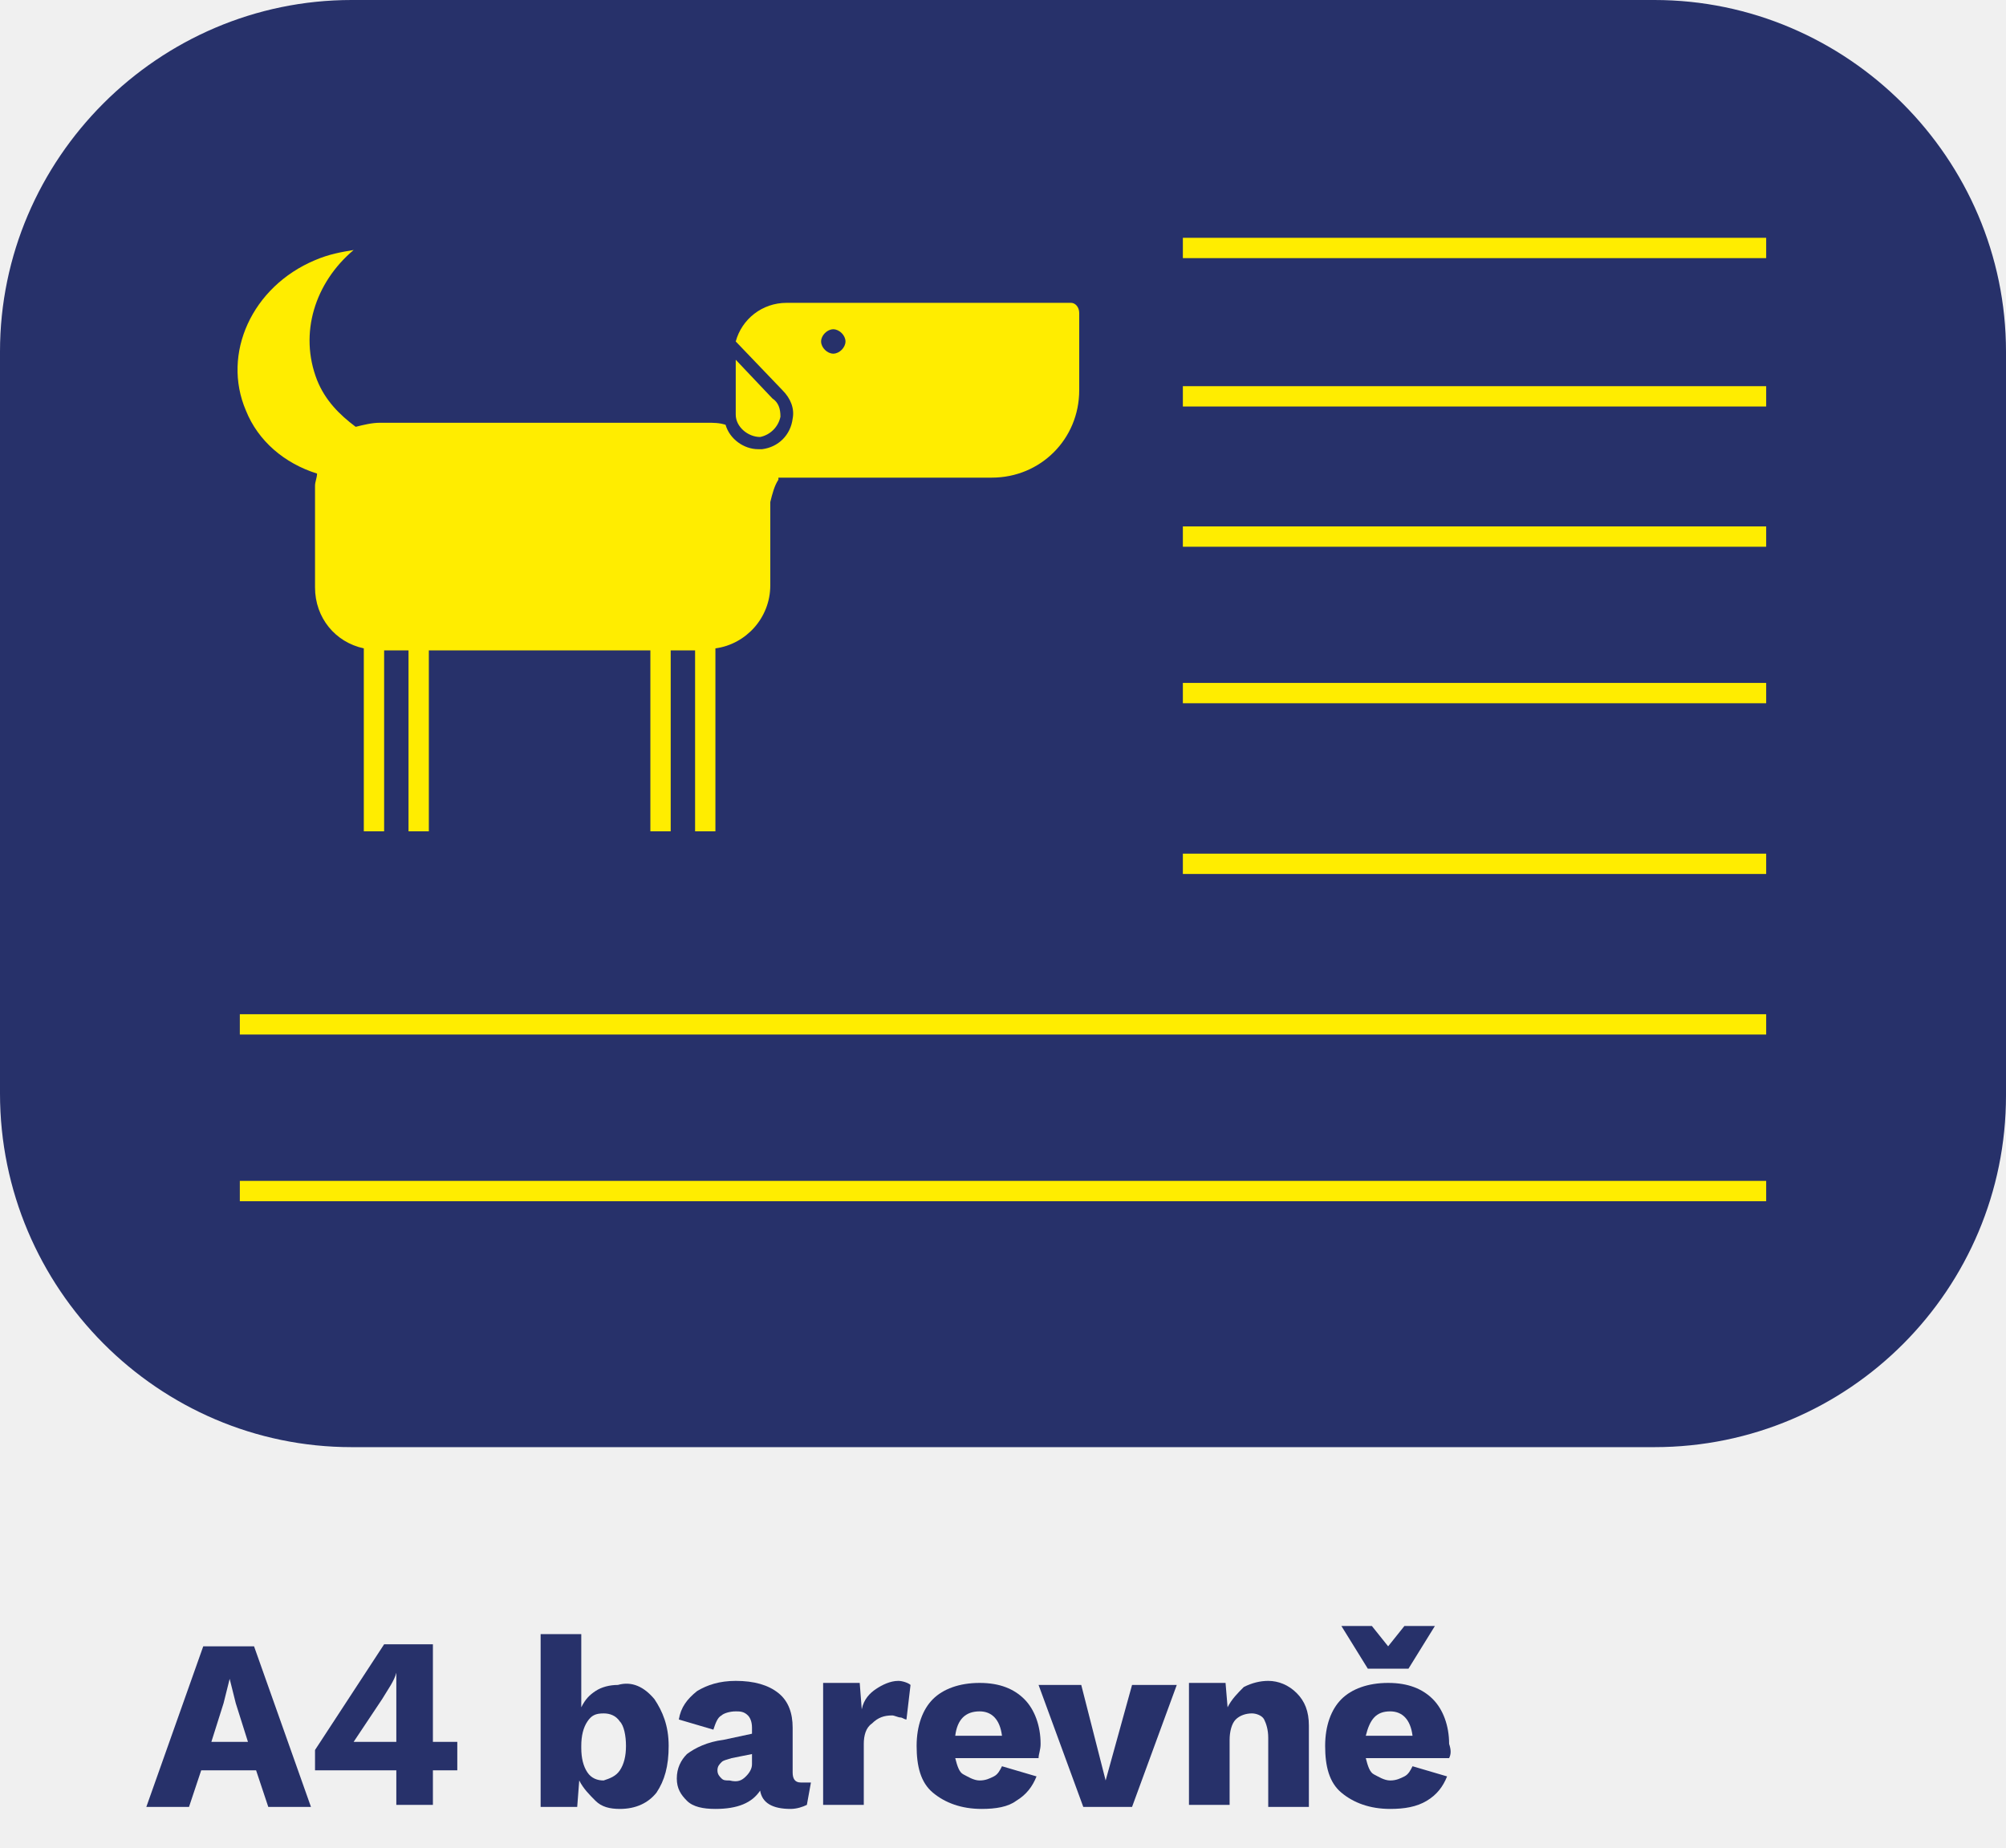
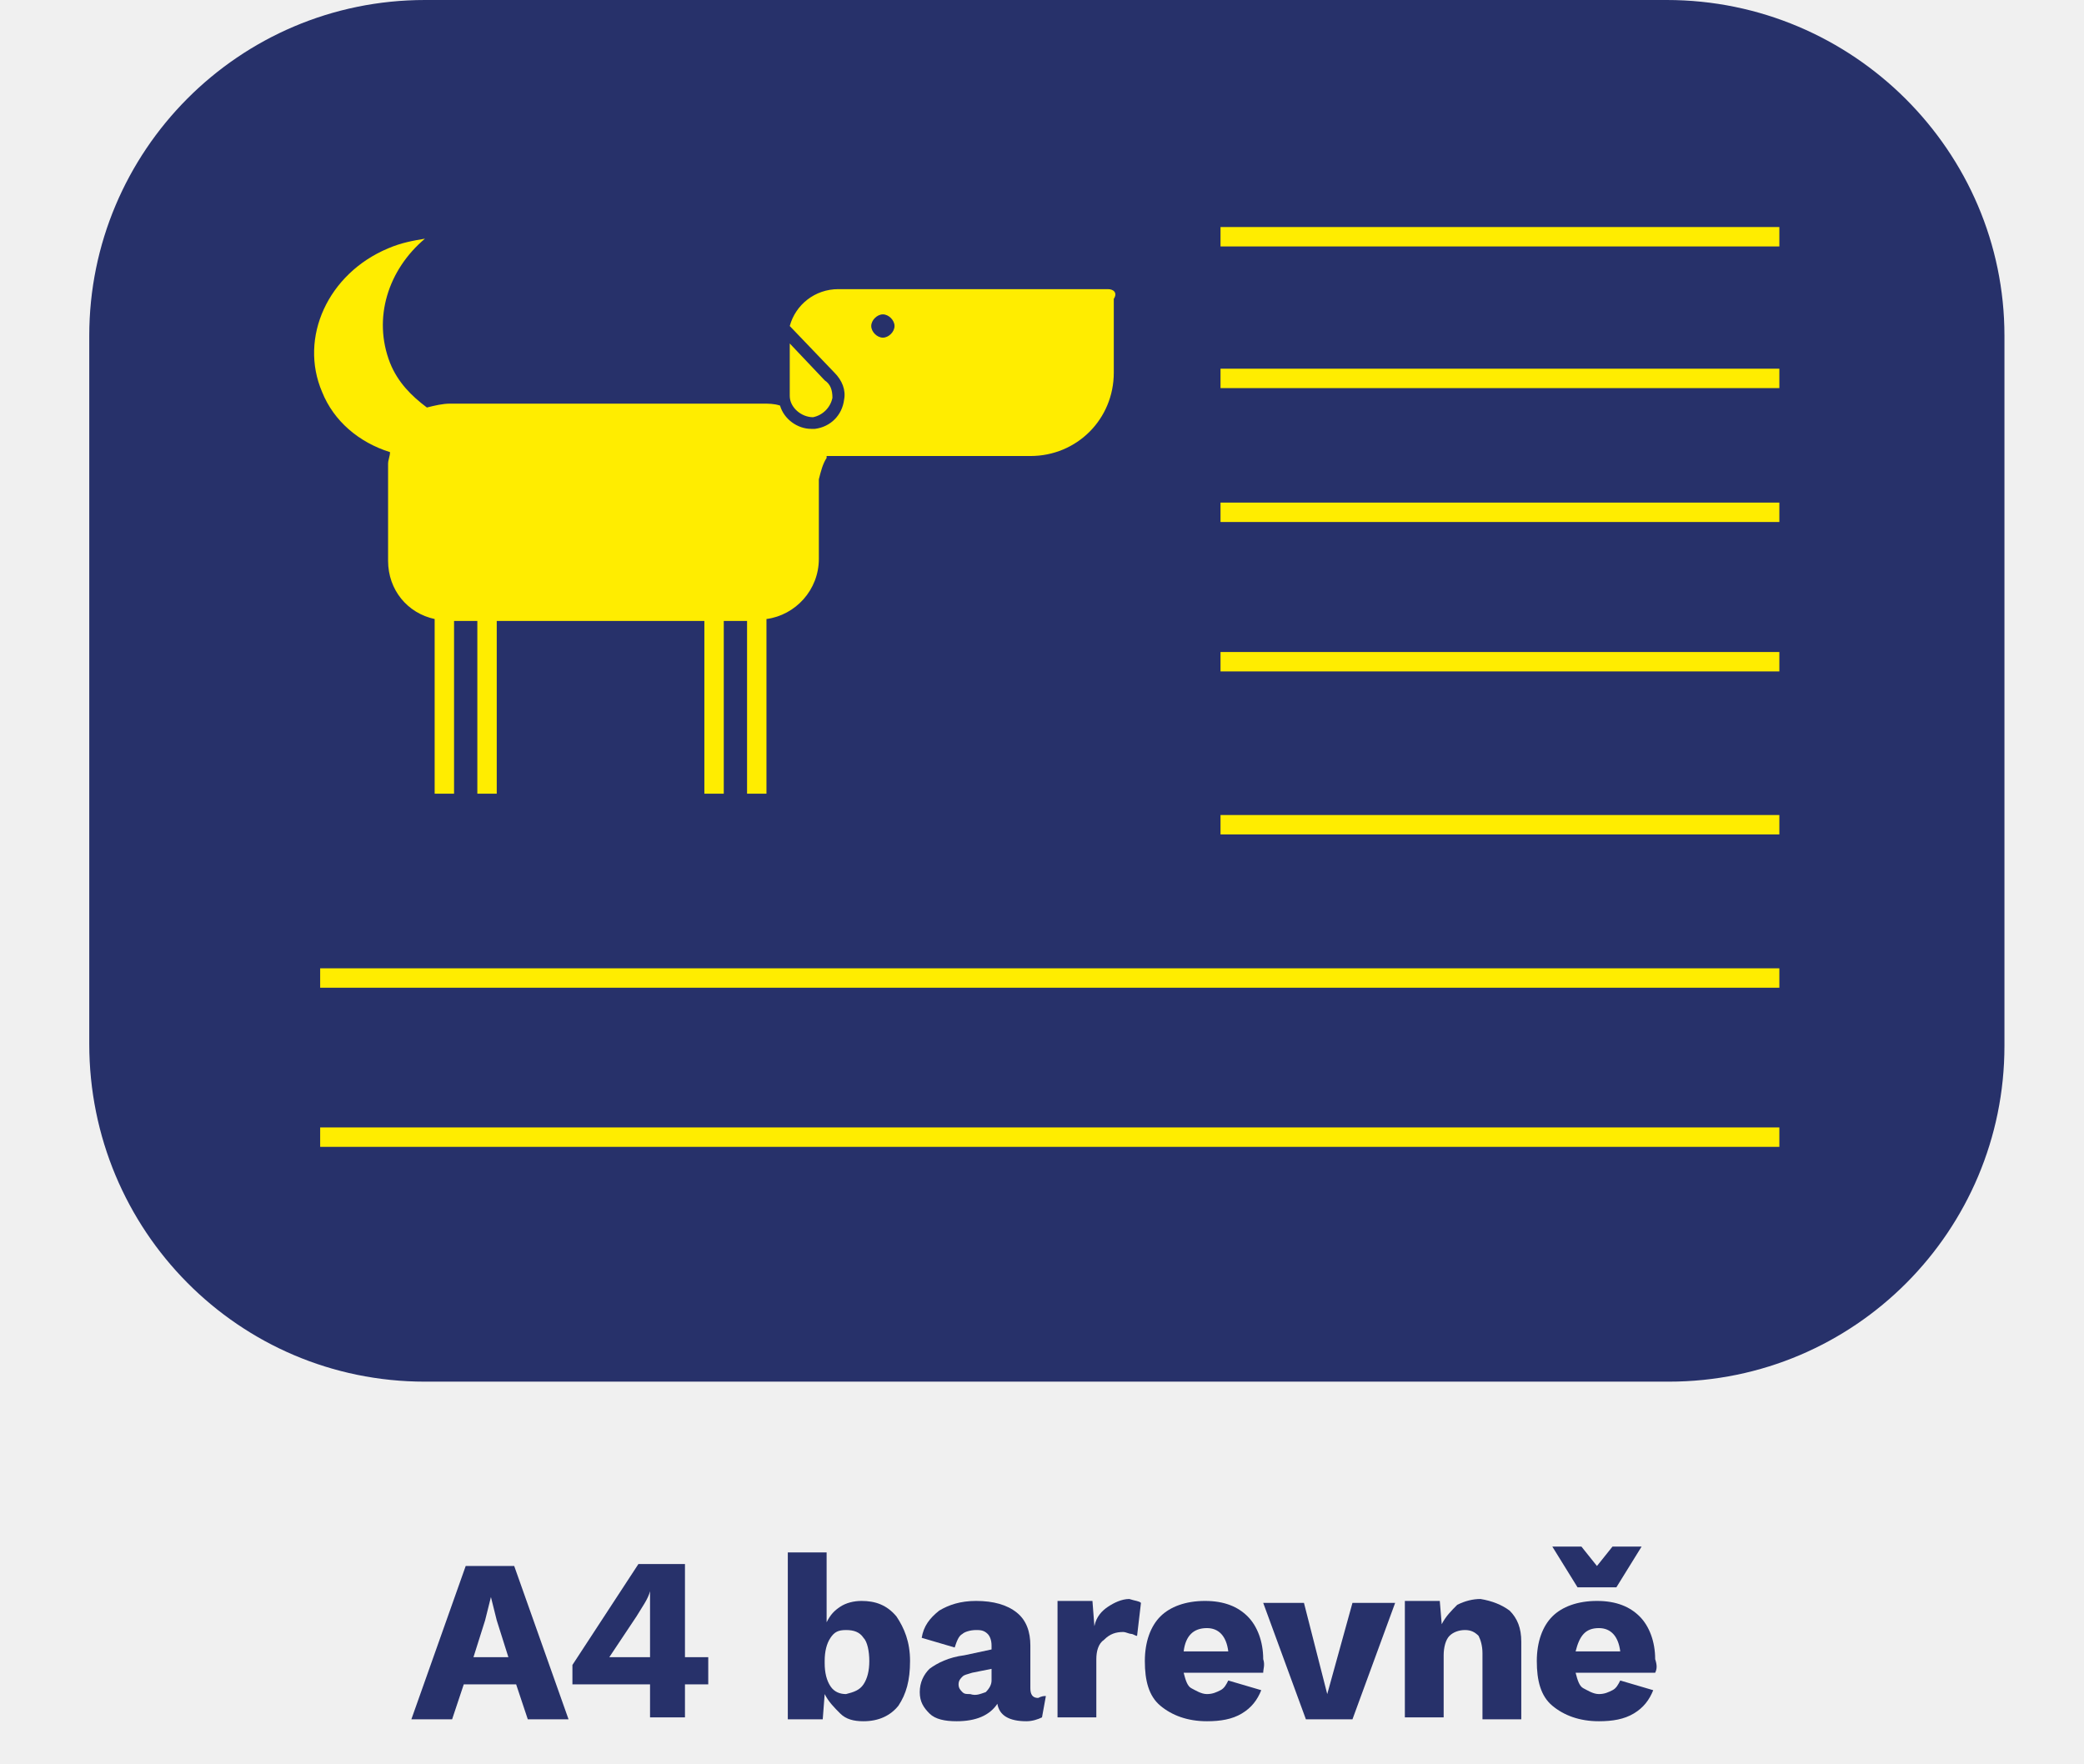
- <svg xmlns="http://www.w3.org/2000/svg" version="1.1" x="0px" y="0px" viewBox="0 0 98.7 90.9" enable-background="new 0 0 98.7 90.9" xml:space="preserve">
+ <svg xmlns="http://www.w3.org/2000/svg" version="1.1" x="0px" y="0px" viewBox="0 0 107.4 90.9" enable-background="new 0 0 107.4 90.9" xml:space="preserve">
  <g id="Layer_1">
-     <path fill="#27316A" d="M17.3,71.2h64.1c9.6,0,17.3-7.8,17.3-17.3V17.3C98.7,7.8,90.9,0,81.4,0H17.3C7.8,0,0,7.8,0,17.3v36.5   C0,63.4,7.8,71.2,17.3,71.2z" />
+     <path fill="#27316A" d="M21.9,71.2h64.1c9.6,0,17.3-7.8,17.3-17.3V17.3C103.3,7.8,95.5,0,85.9,0H21.9C12.3,0,4.6,7.8,4.6,17.3v36.5   C4.6,63.4,12.3,71.2,21.9,71.2z" />
+     <line fill="none" stroke="#FFED00" stroke-miterlimit="10" x1="62.9" y1="12.2" x2="91.7" y2="12.2" />
    <g>
-       <path fill="#27316A" d="M12.6,87.1H9.9l-0.6,1.8H7.2l2.8-7.9h2.5l2.8,7.9h-2.1L12.6,87.1z M12.2,85.7l-0.6-1.9l-0.3-1.2h0    l-0.3,1.2l-0.6,1.9H12.2z" />
-       <path fill="#27316A" d="M22.5,87.1h-1.2v1.7h-1.8v-1.7h-4v-1l3.4-5.2h2.4v4.8h1.2V87.1z M17.4,85.7h2.1v-2.1l0-1.3h0    c-0.1,0.4-0.4,0.8-0.7,1.3L17.4,85.7z" />
-       <path fill="#27316A" d="M32.2,83.6c0.4,0.6,0.7,1.3,0.7,2.3c0,1-0.2,1.7-0.6,2.3c-0.4,0.5-1,0.8-1.8,0.8c-0.5,0-0.9-0.1-1.2-0.4    c-0.3-0.3-0.6-0.6-0.8-1l-0.1,1.3h-1.8v-8.5h2v3.6c0.2-0.4,0.4-0.6,0.7-0.8c0.3-0.2,0.7-0.3,1.1-0.3C31.1,82.7,31.7,83,32.2,83.6z     M30.5,87.1c0.2-0.3,0.3-0.7,0.3-1.2s-0.1-1-0.3-1.2c-0.2-0.3-0.5-0.4-0.8-0.4c-0.4,0-0.6,0.1-0.8,0.4c-0.2,0.3-0.3,0.7-0.3,1.2    v0.1c0,0.5,0.1,0.9,0.3,1.2c0.2,0.3,0.5,0.4,0.8,0.4C30,87.5,30.3,87.4,30.5,87.1z" />
-       <path fill="#27316A" d="M39.9,87.7l-0.2,1.1c-0.2,0.1-0.5,0.2-0.8,0.2c-0.9,0-1.4-0.3-1.5-0.9C37,88.7,36.3,89,35.2,89    c-0.6,0-1.1-0.1-1.4-0.4c-0.3-0.3-0.5-0.6-0.5-1.1c0-0.5,0.2-0.9,0.5-1.2c0.4-0.3,1-0.6,1.8-0.7l1.4-0.3V85c0-0.3-0.1-0.5-0.2-0.6    c-0.2-0.2-0.4-0.2-0.6-0.2c-0.3,0-0.6,0.1-0.7,0.2c-0.2,0.1-0.3,0.4-0.4,0.7l-1.7-0.5c0.1-0.6,0.4-1,0.9-1.4    c0.5-0.3,1.1-0.5,1.9-0.5c0.9,0,1.6,0.2,2.1,0.6c0.5,0.4,0.7,1,0.7,1.7v2.2c0,0.3,0.1,0.5,0.4,0.5C39.7,87.7,39.8,87.7,39.9,87.7z     M36.7,87.4c0.2-0.2,0.3-0.4,0.3-0.6v-0.5l-1,0.2c-0.3,0.1-0.4,0.1-0.5,0.2c-0.1,0.1-0.2,0.2-0.2,0.4s0.1,0.3,0.2,0.4    c0.1,0.1,0.2,0.1,0.4,0.1C36.3,87.7,36.5,87.6,36.7,87.4z" />
-       <path fill="#27316A" d="M44.8,82.9l-0.2,1.7c-0.1,0-0.2-0.1-0.3-0.1s-0.3-0.1-0.4-0.1c-0.4,0-0.7,0.1-1,0.4    c-0.3,0.2-0.4,0.6-0.4,1v3h-2v-6h1.8l0.1,1.3c0.1-0.5,0.4-0.8,0.7-1s0.7-0.4,1.1-0.4C44.4,82.7,44.7,82.8,44.8,82.9z" />
-       <path fill="#27316A" d="M51.1,86.5H47c0.1,0.4,0.2,0.7,0.4,0.8s0.5,0.3,0.8,0.3c0.3,0,0.5-0.1,0.7-0.2c0.2-0.1,0.3-0.3,0.4-0.5    l1.7,0.5c-0.2,0.5-0.5,0.9-1,1.2C49.6,88.9,49,89,48.3,89c-1,0-1.8-0.3-2.4-0.8c-0.6-0.5-0.8-1.3-0.8-2.3s0.3-1.8,0.8-2.3    s1.3-0.8,2.3-0.8c1,0,1.7,0.3,2.2,0.8c0.5,0.5,0.8,1.3,0.8,2.2C51.2,86.1,51.1,86.3,51.1,86.5z M47,85.4h2.3    c-0.1-0.8-0.5-1.2-1.1-1.2C47.5,84.2,47.1,84.6,47,85.4z" />
-       <path fill="#27316A" d="M57.9,82.9l-2.2,6h-2.4l-2.2-6h2.1l1.2,4.7l1.3-4.7H57.9z" />
-       <path fill="#27316A" d="M63.8,83.3c0.4,0.4,0.6,0.9,0.6,1.6v4h-2v-3.4c0-0.4-0.1-0.7-0.2-0.9c-0.1-0.2-0.4-0.3-0.6-0.3    c-0.3,0-0.6,0.1-0.8,0.3c-0.2,0.2-0.3,0.6-0.3,1v3.2h-2v-6h1.8l0.1,1.2c0.2-0.4,0.5-0.7,0.8-1c0.4-0.2,0.8-0.3,1.2-0.3    C62.9,82.7,63.4,82.9,63.8,83.3z" />
-       <path fill="#27316A" d="M71.3,86.5h-4.1c0.1,0.4,0.2,0.7,0.4,0.8s0.5,0.3,0.8,0.3c0.3,0,0.5-0.1,0.7-0.2c0.2-0.1,0.3-0.3,0.4-0.5    l1.7,0.5c-0.2,0.5-0.5,0.9-1,1.2c-0.5,0.3-1.1,0.4-1.8,0.4c-1,0-1.8-0.3-2.4-0.8c-0.6-0.5-0.8-1.3-0.8-2.3s0.3-1.8,0.8-2.3    s1.3-0.8,2.3-0.8c1,0,1.7,0.3,2.2,0.8c0.5,0.5,0.8,1.3,0.8,2.2C71.4,86.1,71.4,86.3,71.3,86.5z M69.3,82.1h-2L66,80h1.5l0.8,1    l0.8-1h1.5L69.3,82.1z M67.2,85.4h2.3c-0.1-0.8-0.5-1.2-1.1-1.2C67.7,84.2,67.4,84.6,67.2,85.4z" />
+       <g>
+         <path fill="#FFED00" d="M41.9,21.5c0.5-0.1,0.9-0.5,1-1c0-0.4-0.1-0.7-0.4-0.9c0,0,0,0,0,0l-1.8-1.9v2.7     C40.7,21,41.3,21.5,41.9,21.5z" />
+         <path fill="#FFED00" d="M57.1,14.9h-1.7H43.2c-1.2,0-2.2,0.8-2.5,1.9l2.3,2.4c0,0,0,0,0,0c0.4,0.4,0.6,0.9,0.5,1.4     c-0.1,0.8-0.7,1.4-1.5,1.5c-0.1,0-0.1,0-0.2,0c-0.7,0-1.4-0.5-1.6-1.2c-0.3-0.1-0.6-0.1-0.9-0.1H23.2c-0.4,0-0.8,0.1-1.2,0.2     c-0.8-0.6-1.5-1.3-1.9-2.3c-0.9-2.3-0.1-4.8,1.8-6.4c-0.6,0.1-1.2,0.2-1.9,0.5c-3.1,1.3-4.6,4.6-3.4,7.4c0.6,1.5,1.9,2.6,3.5,3.1     c0,0.2-0.1,0.4-0.1,0.6v5c0,1.5,1,2.7,2.4,3v9h1v-8.9h1.2v8.9h1v-8.9h10.7v8.9h1v-8.9h1.2v8.9h1v-9c1.5-0.2,2.7-1.5,2.7-3.1v-4.1     c0.1-0.4,0.2-0.8,0.4-1.1c0,0,0-0.1,0-0.1h10.5c2.4,0,4.3-1.9,4.3-4.3v-2.1v-1.7C57.6,15.1,57.4,14.9,57.1,14.9z M45.5,17.4     c-0.3,0-0.6-0.3-0.6-0.6c0-0.3,0.3-0.6,0.6-0.6c0.3,0,0.6,0.3,0.6,0.6C46.1,17.1,45.8,17.4,45.5,17.4z" />
+       </g>
    </g>
-     <line fill="none" stroke="#FFED00" stroke-miterlimit="10" x1="58.2" y1="12.2" x2="86.9" y2="12.2" />
-     <line fill="none" stroke="#FFED00" stroke-miterlimit="10" x1="58.2" y1="19.5" x2="86.9" y2="19.5" />
-     <line fill="none" stroke="#FFED00" stroke-miterlimit="10" x1="58.2" y1="26.4" x2="86.9" y2="26.4" />
-     <line fill="none" stroke="#FFED00" stroke-miterlimit="10" x1="58.2" y1="34.1" x2="86.9" y2="34.1" />
-     <line fill="none" stroke="#FFED00" stroke-miterlimit="10" x1="58.2" y1="42.5" x2="86.9" y2="42.5" />
-     <line fill="none" stroke="#FFED00" stroke-miterlimit="10" x1="11.8" y1="50.4" x2="86.9" y2="50.4" />
-     <line fill="none" stroke="#FFED00" stroke-miterlimit="10" x1="11.8" y1="58.6" x2="86.9" y2="58.6" />
+     <line fill="none" stroke="#FFED00" stroke-miterlimit="10" x1="62.9" y1="19.5" x2="91.7" y2="19.5" />
+     <line fill="none" stroke="#FFED00" stroke-miterlimit="10" x1="62.9" y1="26.4" x2="91.7" y2="26.4" />
+     <line fill="none" stroke="#FFED00" stroke-miterlimit="10" x1="62.9" y1="34.1" x2="91.7" y2="34.1" />
+     <line fill="none" stroke="#FFED00" stroke-miterlimit="10" x1="62.9" y1="42.5" x2="91.7" y2="42.5" />
+     <line fill="none" stroke="#FFED00" stroke-miterlimit="10" x1="16.5" y1="50.4" x2="91.7" y2="50.4" />
+     <line fill="none" stroke="#FFED00" stroke-miterlimit="10" x1="16.5" y1="58.6" x2="91.7" y2="58.6" />
    <g>
-       <path fill="#FFED00" d="M37.4,21.5c0.5-0.1,0.9-0.5,1-1c0-0.4-0.1-0.7-0.4-0.9c0,0,0,0,0,0l-1.8-1.9v2.7    C36.2,21,36.8,21.5,37.4,21.5z" />
-       <path fill="#FFED00" d="M52.7,14.9H51H38.7c-1.2,0-2.2,0.8-2.5,1.9l2.3,2.4c0,0,0,0,0,0c0.4,0.4,0.6,0.9,0.5,1.4    c-0.1,0.8-0.7,1.4-1.5,1.5c-0.1,0-0.1,0-0.2,0c-0.7,0-1.4-0.5-1.6-1.2c-0.3-0.1-0.6-0.1-0.9-0.1H18.7c-0.4,0-0.8,0.1-1.2,0.2    c-0.8-0.6-1.5-1.3-1.9-2.3c-0.9-2.3-0.1-4.8,1.8-6.4c-0.6,0.1-1.2,0.2-1.9,0.5c-3.1,1.3-4.6,4.6-3.4,7.4c0.6,1.5,1.9,2.6,3.5,3.1    c0,0.2-0.1,0.4-0.1,0.6v5c0,1.5,1,2.7,2.4,3v9h1v-8.9h1.2v8.9h1v-8.9H32v8.9h1v-8.9h1.2v8.9h1v-9c1.5-0.2,2.7-1.5,2.7-3.1v-4.1    c0.1-0.4,0.2-0.8,0.4-1.1c0,0,0-0.1,0-0.1h10.5c2.4,0,4.3-1.9,4.3-4.3v-2.1v-1.7C53.1,15.1,52.9,14.9,52.7,14.9z M41,17.4    c-0.3,0-0.6-0.3-0.6-0.6c0-0.3,0.3-0.6,0.6-0.6c0.3,0,0.6,0.3,0.6,0.6C41.6,17.1,41.3,17.4,41,17.4z" />
+       <path fill="#27316A" d="M26.6,86.8h-2.7l-0.6,1.8h-2.1l2.8-7.9h2.5l2.8,7.9h-2.1L26.6,86.8z M26.2,85.4l-0.6-1.9l-0.3-1.2h0    l-0.3,1.2l-0.6,1.9H26.2z" />
+       <path fill="#27316A" d="M36.5,86.8h-1.2v1.7h-1.8v-1.7h-4v-1l3.4-5.2h2.4v4.8h1.2V86.8z M31.4,85.4h2.1v-2.1l0-1.3h0    c-0.1,0.4-0.4,0.8-0.7,1.3L31.4,85.4z" />
+       <path fill="#27316A" d="M46.2,83.3c0.4,0.6,0.7,1.3,0.7,2.3c0,1-0.2,1.7-0.6,2.3c-0.4,0.5-1,0.8-1.8,0.8c-0.5,0-0.9-0.1-1.2-0.4    c-0.3-0.3-0.6-0.6-0.8-1l-0.1,1.3h-1.8V80h2v3.6c0.2-0.4,0.4-0.6,0.7-0.8c0.3-0.2,0.7-0.3,1.1-0.3C45.1,82.5,45.7,82.7,46.2,83.3z     M44.5,86.8c0.2-0.3,0.3-0.7,0.3-1.2s-0.1-1-0.3-1.2C44.3,84.1,44,84,43.6,84c-0.4,0-0.6,0.1-0.8,0.4c-0.2,0.3-0.3,0.7-0.3,1.2    v0.1c0,0.5,0.1,0.9,0.3,1.2c0.2,0.3,0.5,0.4,0.8,0.4C44,87.2,44.3,87.1,44.5,86.8z" />
+       <path fill="#27316A" d="M53.9,87.4l-0.2,1.1c-0.2,0.1-0.5,0.2-0.8,0.2c-0.9,0-1.4-0.3-1.5-0.9c-0.4,0.6-1.1,0.9-2.1,0.9    c-0.6,0-1.1-0.1-1.4-0.4c-0.3-0.3-0.5-0.6-0.5-1.1c0-0.5,0.2-0.9,0.5-1.2c0.4-0.3,1-0.6,1.8-0.7l1.4-0.3v-0.2    c0-0.3-0.1-0.5-0.2-0.6c-0.2-0.2-0.4-0.2-0.6-0.2c-0.3,0-0.6,0.1-0.7,0.2c-0.2,0.1-0.3,0.4-0.4,0.7l-1.7-0.5    c0.1-0.6,0.4-1,0.9-1.4c0.5-0.3,1.1-0.5,1.9-0.5c0.9,0,1.6,0.2,2.1,0.6c0.5,0.4,0.7,1,0.7,1.7V87c0,0.3,0.1,0.5,0.4,0.5    C53.7,87.4,53.8,87.4,53.9,87.4z M50.8,87.2c0.2-0.2,0.3-0.4,0.3-0.6V86l-1,0.2c-0.3,0.1-0.4,0.1-0.5,0.2    c-0.1,0.1-0.2,0.2-0.2,0.4s0.1,0.3,0.2,0.4c0.1,0.1,0.2,0.1,0.4,0.1C50.3,87.4,50.5,87.3,50.8,87.2z" />
+       <path fill="#27316A" d="M58.8,82.6l-0.2,1.7c-0.1,0-0.2-0.1-0.3-0.1s-0.3-0.1-0.4-0.1c-0.4,0-0.7,0.1-1,0.4    c-0.3,0.2-0.4,0.6-0.4,1v3h-2v-6h1.8l0.1,1.3c0.1-0.5,0.4-0.8,0.7-1s0.7-0.4,1.1-0.4C58.5,82.5,58.7,82.5,58.8,82.6z" />
+       <path fill="#27316A" d="M65.1,86.2H61c0.1,0.4,0.2,0.7,0.4,0.8s0.5,0.3,0.8,0.3c0.3,0,0.5-0.1,0.7-0.2c0.2-0.1,0.3-0.3,0.4-0.5    l1.7,0.5c-0.2,0.5-0.5,0.9-1,1.2c-0.5,0.3-1.1,0.4-1.8,0.4c-1,0-1.8-0.3-2.4-0.8c-0.6-0.5-0.8-1.3-0.8-2.3s0.3-1.8,0.8-2.3    s1.3-0.8,2.3-0.8c1,0,1.7,0.3,2.2,0.8c0.5,0.5,0.8,1.3,0.8,2.2C65.2,85.8,65.1,86,65.1,86.2z M61,85.1h2.3    c-0.1-0.8-0.5-1.2-1.1-1.2C61.5,83.9,61.1,84.3,61,85.1z" />
+       <path fill="#27316A" d="M71.9,82.6l-2.2,6h-2.4l-2.2-6h2.1l1.2,4.7l1.3-4.7H71.9z" />
+       <path fill="#27316A" d="M77.8,83c0.4,0.4,0.6,0.9,0.6,1.6v4h-2v-3.4c0-0.4-0.1-0.7-0.2-0.9C76,84.1,75.8,84,75.5,84    c-0.3,0-0.6,0.1-0.8,0.3c-0.2,0.2-0.3,0.6-0.3,1v3.2h-2v-6h1.8l0.1,1.2c0.2-0.4,0.5-0.7,0.8-1c0.4-0.2,0.8-0.3,1.2-0.3    C76.9,82.5,77.4,82.7,77.8,83z" />
+       <path fill="#27316A" d="M85.3,86.2h-4.1c0.1,0.4,0.2,0.7,0.4,0.8s0.5,0.3,0.8,0.3c0.3,0,0.5-0.1,0.7-0.2c0.2-0.1,0.3-0.3,0.4-0.5    l1.7,0.5c-0.2,0.5-0.5,0.9-1,1.2c-0.5,0.3-1.1,0.4-1.8,0.4c-1,0-1.8-0.3-2.4-0.8c-0.6-0.5-0.8-1.3-0.8-2.3s0.3-1.8,0.8-2.3    s1.3-0.8,2.3-0.8c1,0,1.7,0.3,2.2,0.8c0.5,0.5,0.8,1.3,0.8,2.2C85.4,85.8,85.4,86,85.3,86.2z M83.3,81.8h-2L80,79.7h1.5l0.8,1    l0.8-1h1.5L83.3,81.8z M81.2,85.1h2.3c-0.1-0.8-0.5-1.2-1.1-1.2C81.7,83.9,81.4,84.3,81.2,85.1z" />
    </g>
-     <line fill="none" stroke="#FFFFFF" stroke-miterlimit="10" x1="98.7" y1="21.5" x2="107.8" y2="21.5" />
  </g>
  <g id="poznamky">
</g>
</svg>
